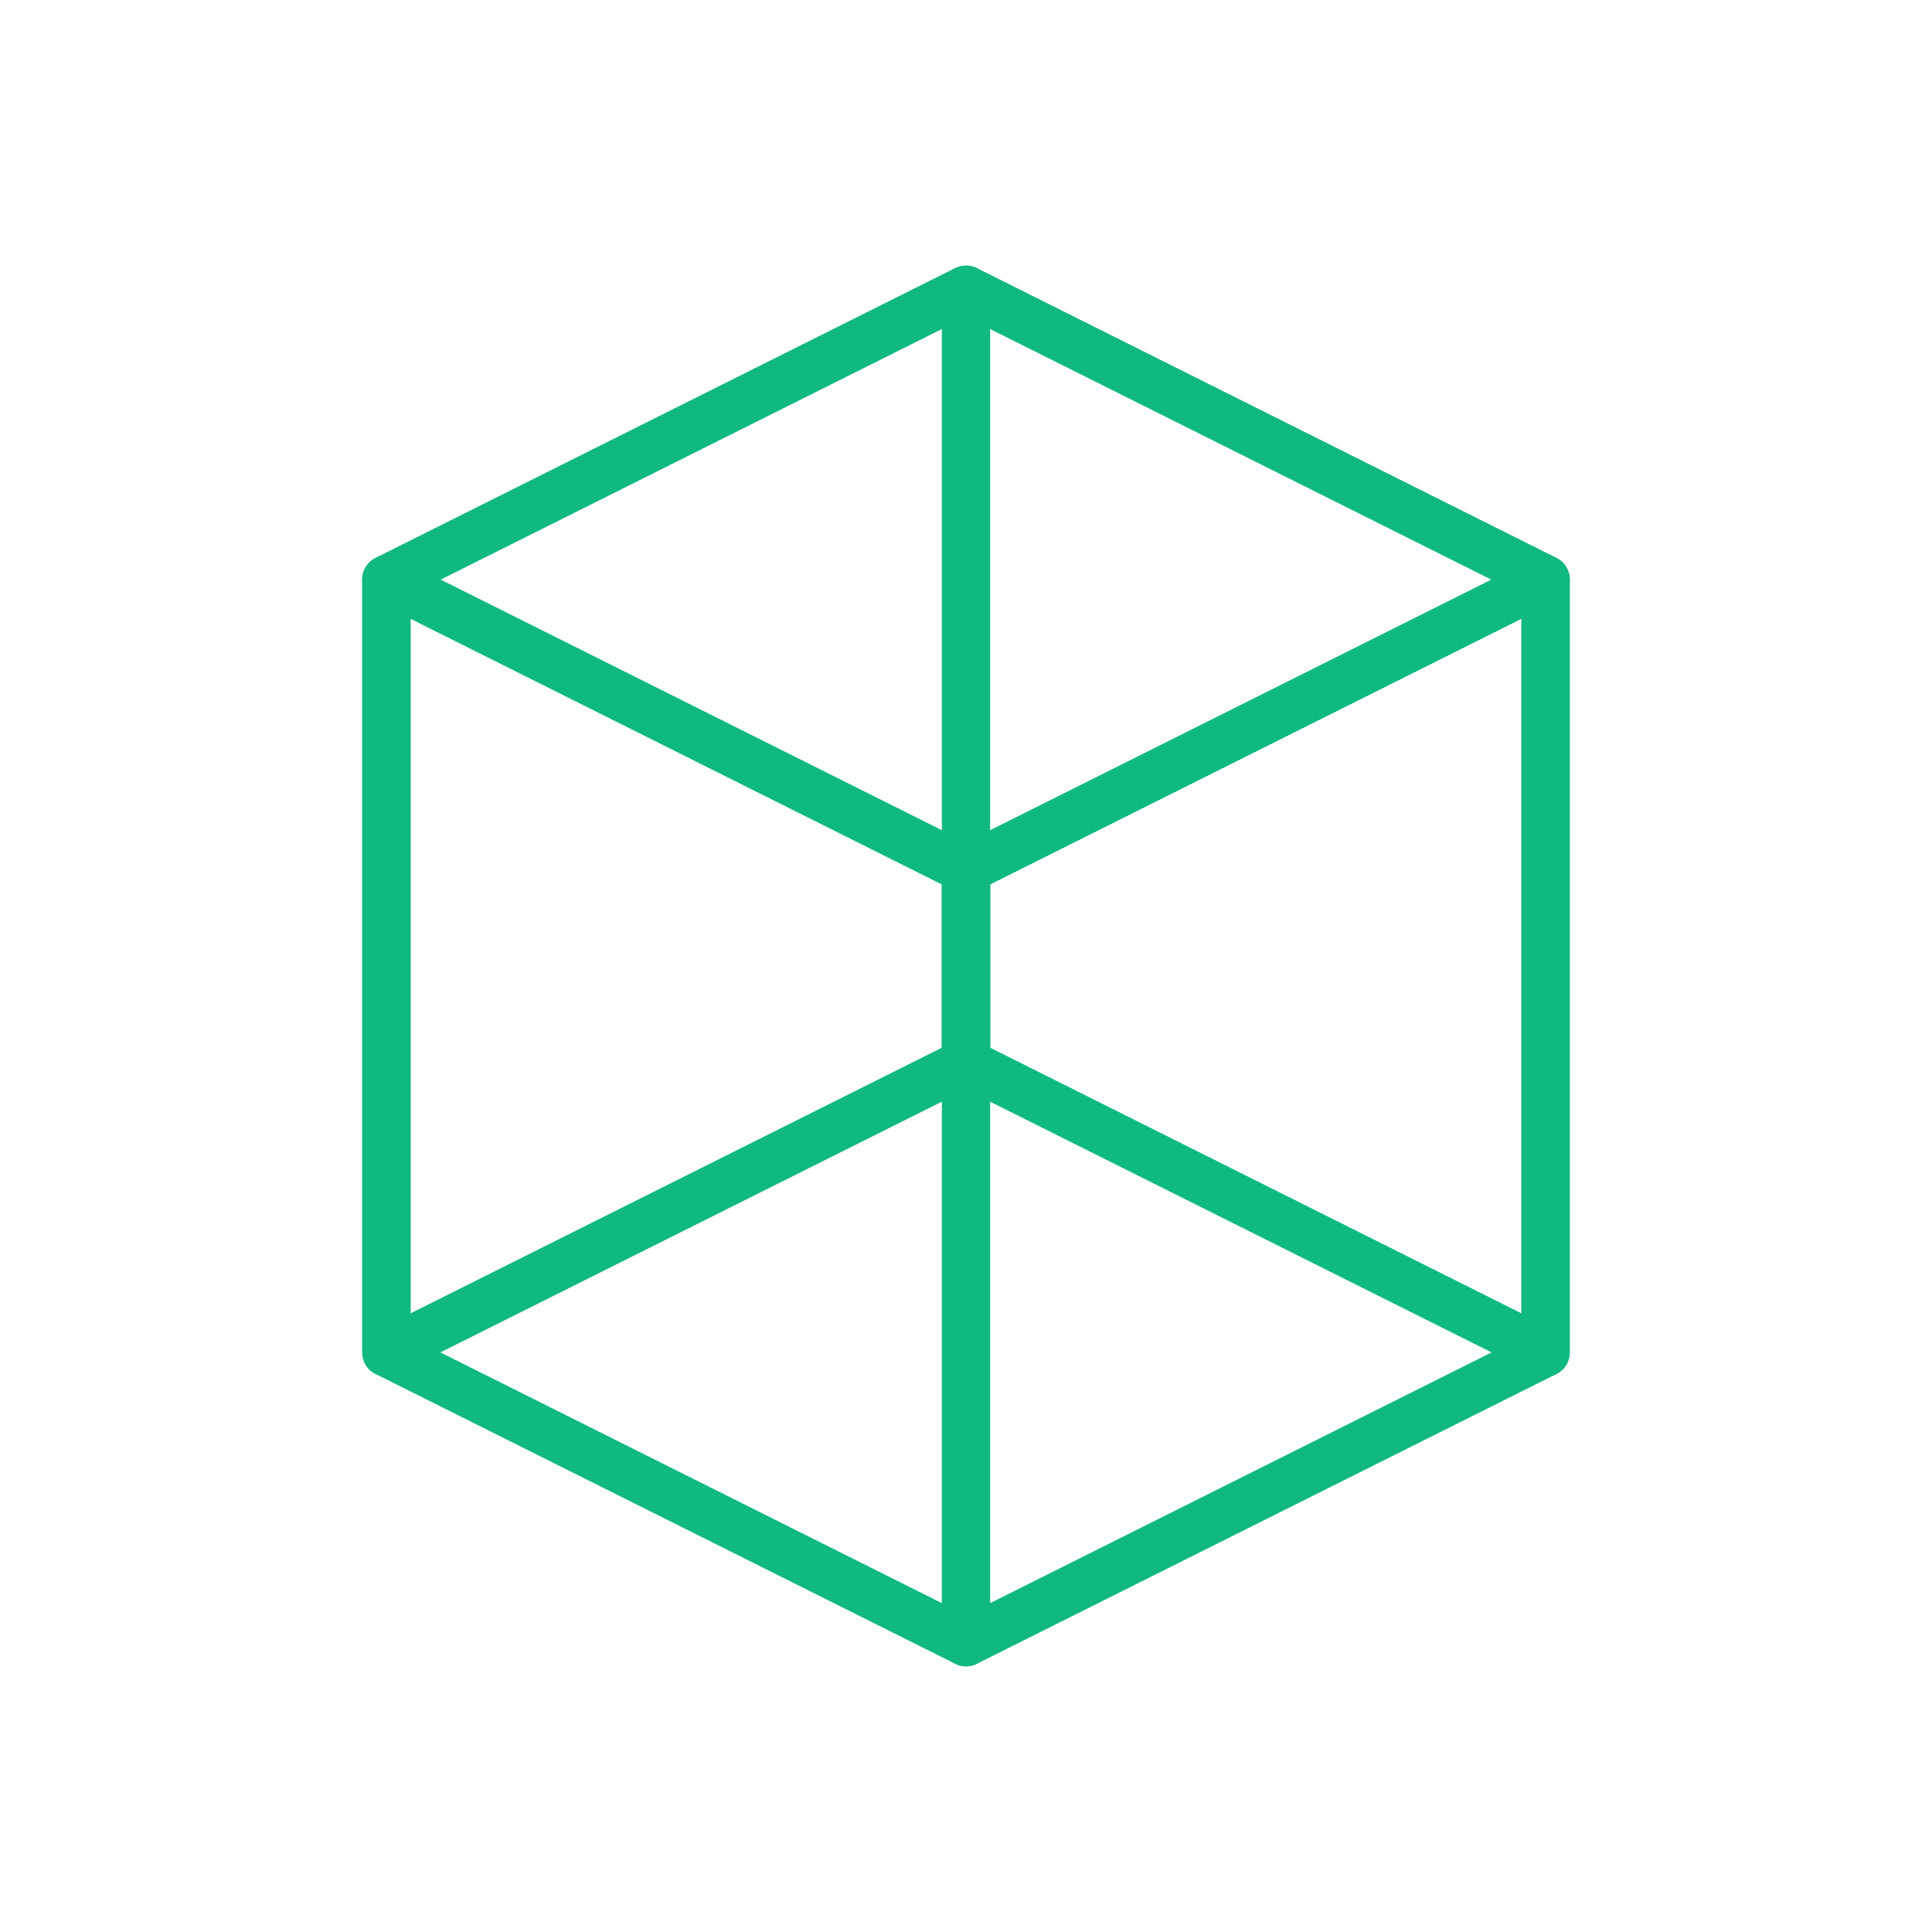
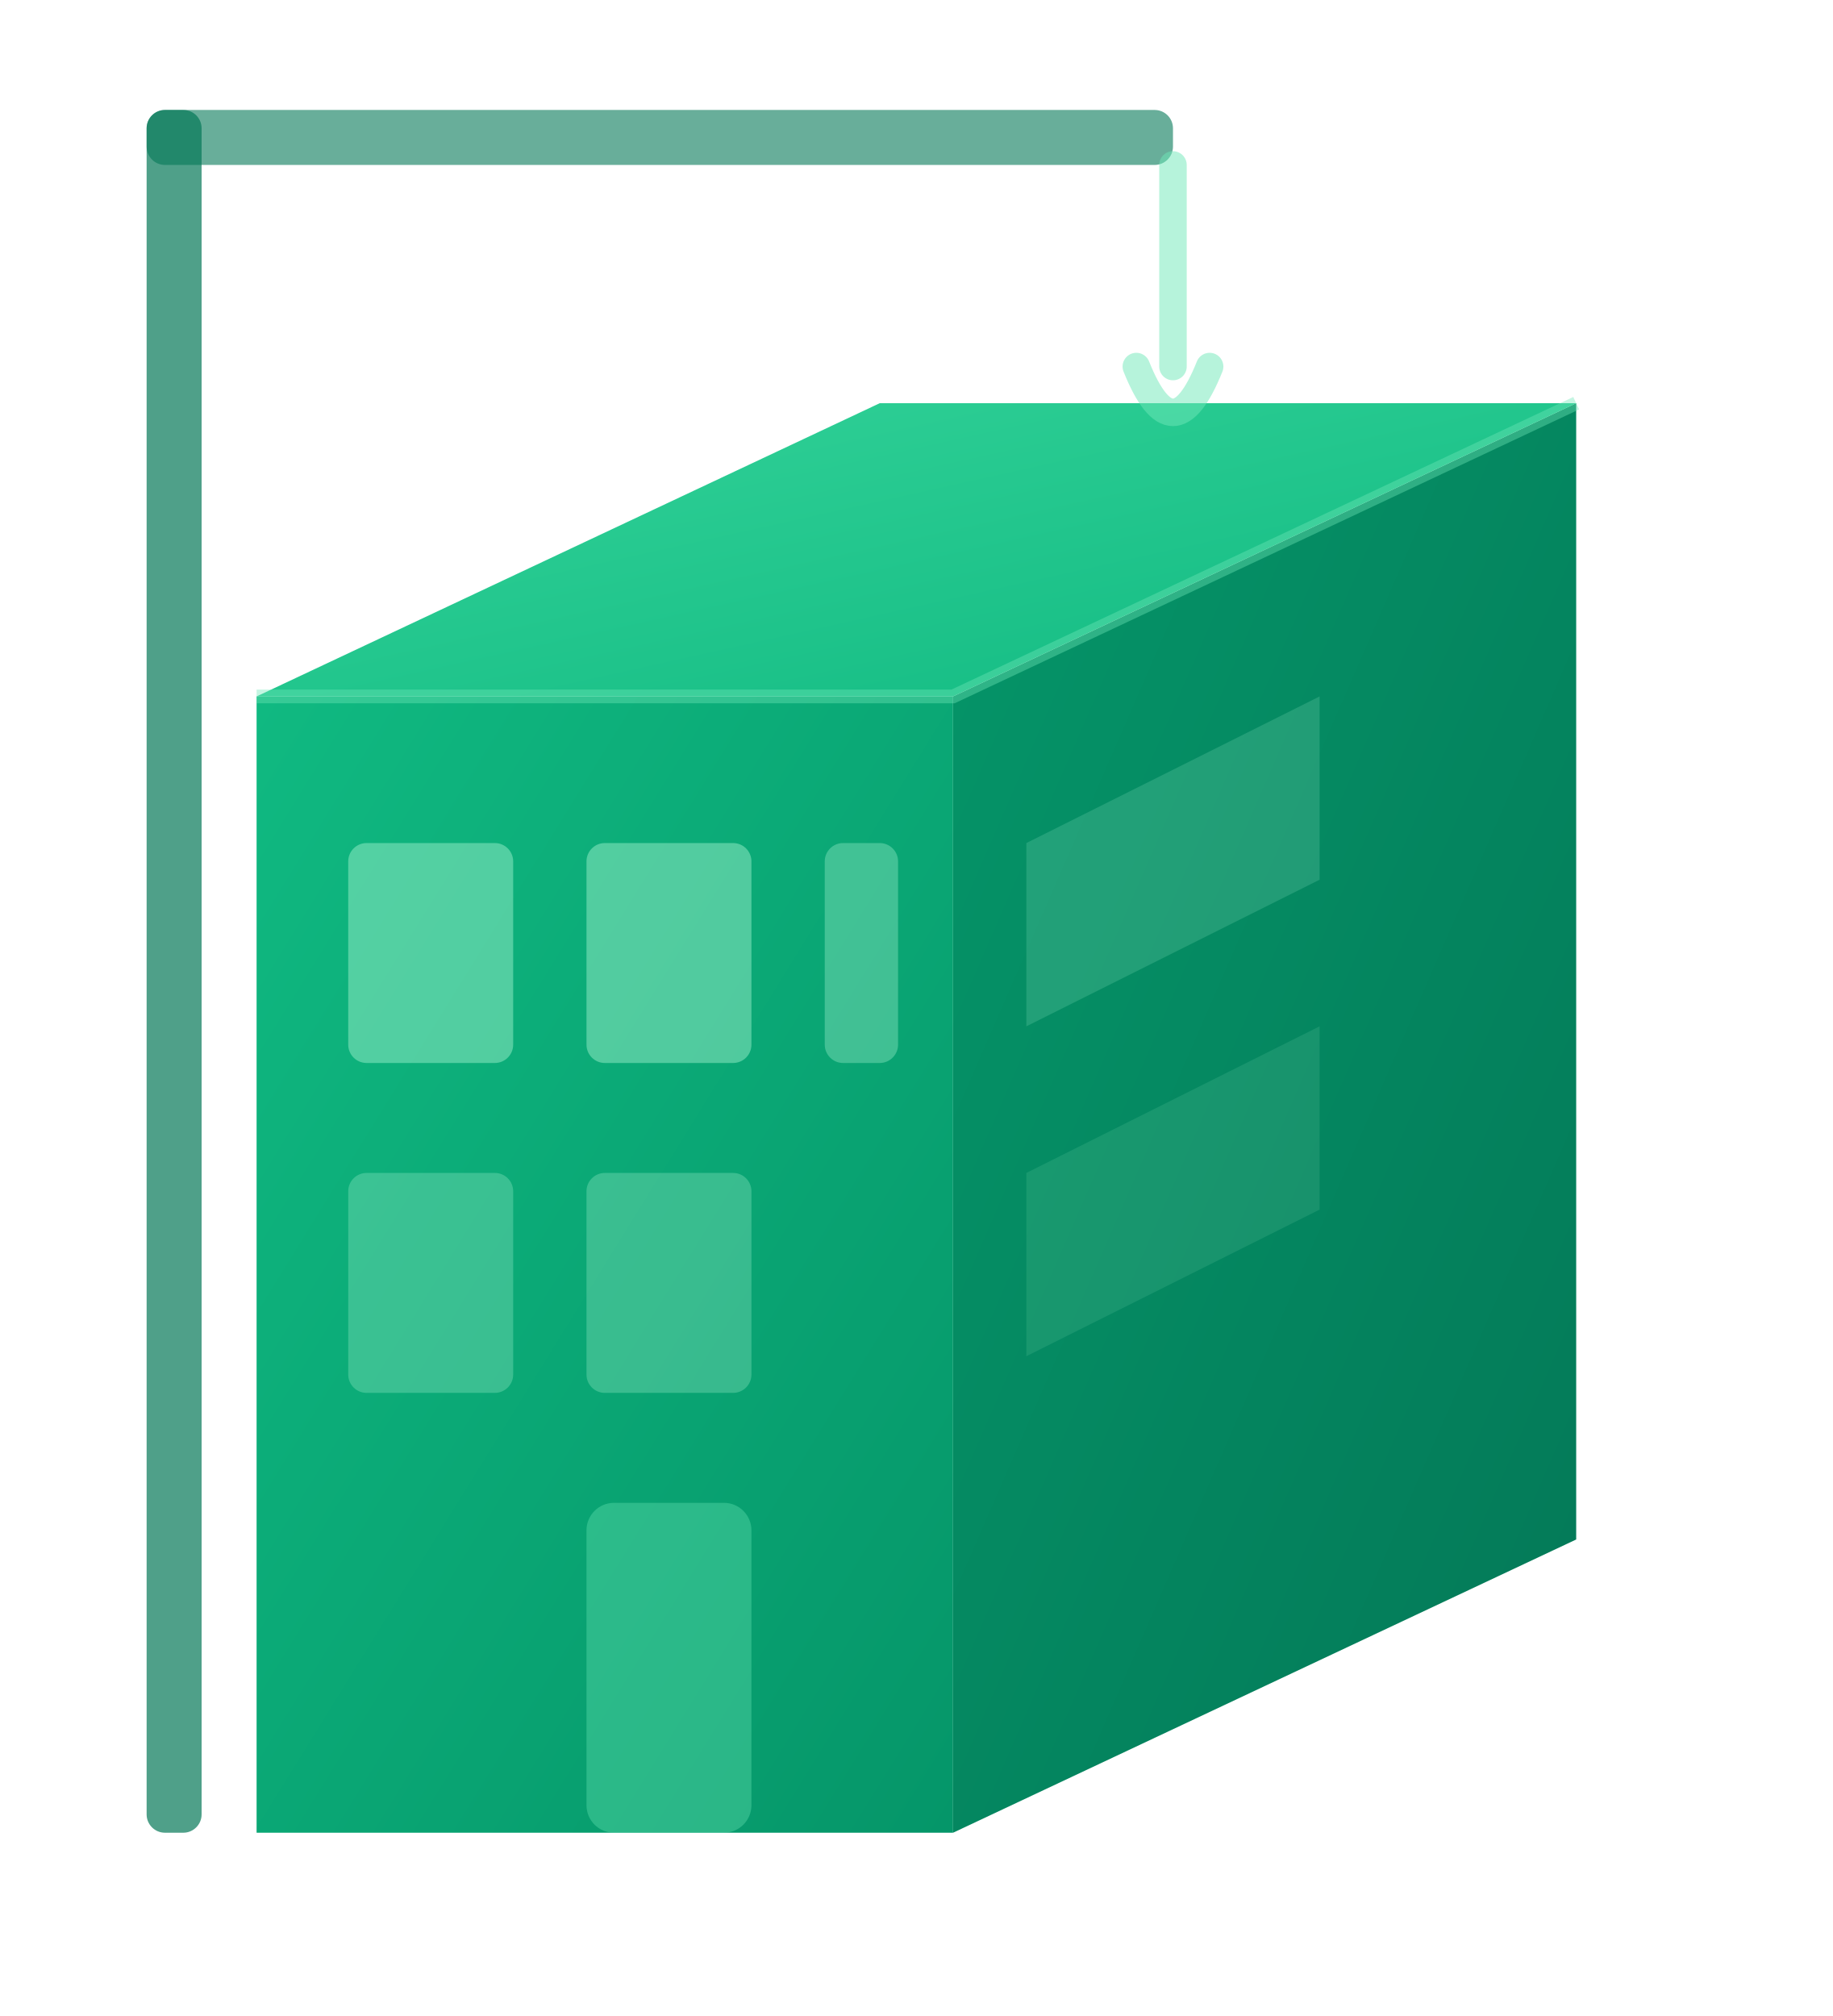
- <svg xmlns="http://www.w3.org/2000/svg" viewBox="0 0 100 100" fill="none">
-   <path d="M50 15 L80 30 L80 70 L50 85 L20 70 L20 30 Z" stroke="#10B981" stroke-width="2.5" fill="none" stroke-linejoin="round" />
-   <path d="M50 15 L50 85" stroke="#10B981" stroke-width="2.5" fill="none" stroke-linecap="round" />
-   <path d="M20 30 L50 45 L50 55 L20 70 Z" stroke="#10B981" stroke-width="2.5" fill="none" stroke-linejoin="round" />
-   <path d="M50 45 L80 30 L80 70 L50 55 Z" stroke="#10B981" stroke-width="2.5" fill="none" stroke-linejoin="round" />
-   <path d="M20 30 L50 15 L80 30 L50 45 Z" stroke="#10B981" stroke-width="2.5" fill="none" stroke-linejoin="round" />
+ <svg xmlns="http://www.w3.org/2000/svg" viewBox="0 0 100 110" fill="none">
+   <defs>
+     <linearGradient id="if" x1="0%" y1="0%" x2="100%" y2="100%">
+       <stop offset="0%" stop-color="#10B981" />
+       <stop offset="100%" stop-color="#059669" />
+     </linearGradient>
+     <linearGradient id="is" x1="0%" y1="0%" x2="100%" y2="100%">
+       <stop offset="0%" stop-color="#059669" />
+       <stop offset="100%" stop-color="#047857" />
+     </linearGradient>
+     <linearGradient id="ir" x1="0%" y1="0%" x2="100%" y2="100%">
+       <stop offset="0%" stop-color="#34D399" />
+       <stop offset="100%" stop-color="#10B981" />
+     </linearGradient>
+   </defs>
+   <path d="M14 38 L52 38 L52 100 L14 100 Z" fill="url(#if)" />
+   <path d="M52 38 L86 22 L86 84 L52 100 Z" fill="url(#is)" />
+   <path d="M14 38 L48 22 L86 22 L52 38 Z" fill="url(#ir)" />
+   <rect x="19" y="46" width="9" height="12" rx="1" fill="#A7F3D0" opacity="0.45" />
+   <rect x="32" y="46" width="9" height="12" rx="1" fill="#A7F3D0" opacity="0.45" />
+   <rect x="45" y="46" width="4" height="12" rx="1" fill="#A7F3D0" opacity="0.35" />
+   <rect x="19" y="64" width="9" height="12" rx="1" fill="#A7F3D0" opacity="0.3" />
+   <rect x="32" y="64" width="9" height="12" rx="1" fill="#A7F3D0" opacity="0.3" />
+   <rect x="32" y="82" width="9" height="18" rx="1.5" fill="#6EE7B7" opacity="0.35" />
+   <path d="M56 46 L72 38 L72 48 L56 56 Z" fill="#A7F3D0" opacity="0.18" />
+   <path d="M56 64 L72 56 L72 66 L56 74 Z" fill="#A7F3D0" opacity="0.12" />
+   <rect x="8" y="6" width="3" height="94" rx="1" fill="#047857" opacity="0.7" />
+   <rect x="8" y="6" width="56" height="3" rx="1" fill="#047857" opacity="0.6" />
+   <line x1="64" y1="9" x2="64" y2="20" stroke="#6EE7B7" stroke-width="1.5" opacity="0.5" stroke-linecap="round" />
+   <path d="M62 20 Q64 25 66 20" stroke="#6EE7B7" stroke-width="1.5" fill="none" opacity="0.5" stroke-linecap="round" />
+   <path d="M14 38 L52 38 L86 22" stroke="#6EE7B7" stroke-width="0.75" fill="none" opacity="0.4" />
</svg>
